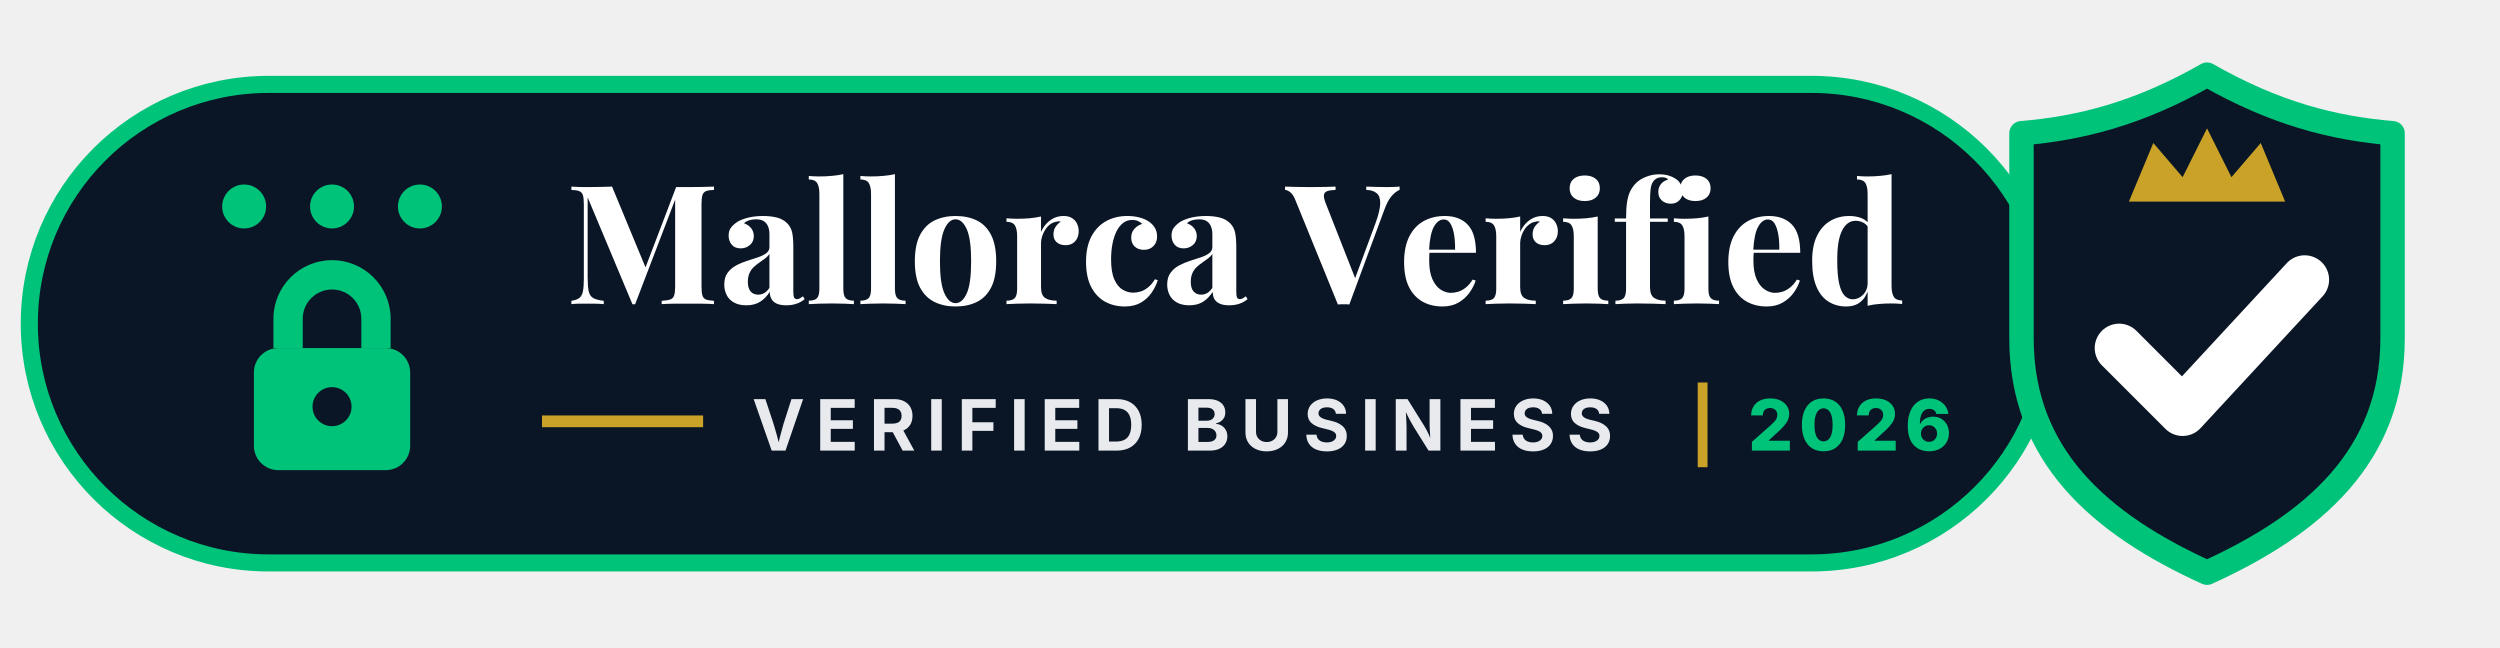
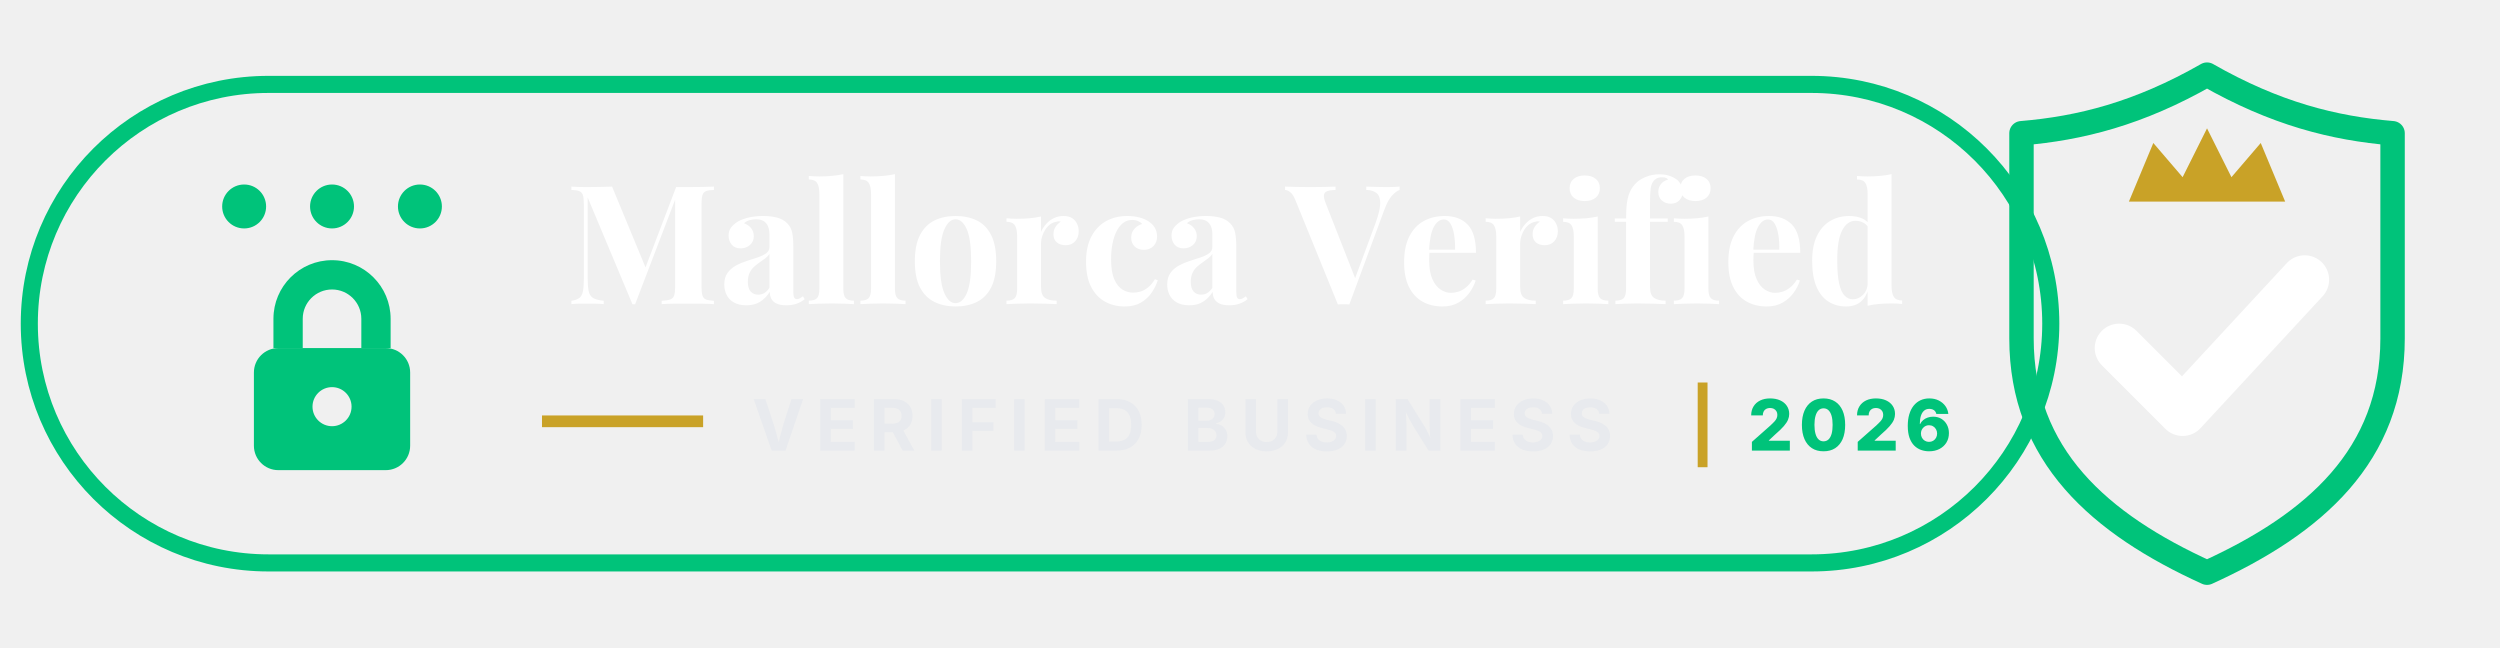
<svg xmlns="http://www.w3.org/2000/svg" width="224" height="58" viewBox="0 0 512 132" role="img" aria-label="Verified on Mallorca Verified 2026">
-   <rect x="6" y="17" width="414" height="98" rx="49" fill="#0A1626" stroke="#00C37A" stroke-width="3.5" />
+   <defs>
+     <mask id="keyhole">
+       <rect x="48" y="67" width="40" height="33" fill="#FFFFFF" />
+       <circle cx="68" cy="83" r="4" fill="#000000" />
+     </mask>
+   </defs>
+   <rect x="6" y="17" width="414" height="98" rx="49" fill="none" stroke="#00C37A" stroke-width="3.5" />
  <g fill="#00C37A">
    <circle cx="50" cy="42" r="4.5" />
    <circle cx="68" cy="42" r="4.5" />
    <circle cx="86" cy="42" r="4.5" />
    <path d="M56 71 v-6 a12 12 0 0 1 24 0 v6 h-6 v-6 a6 6 0 0 0 -12 0 v6 z" />
-     <rect x="52" y="71" width="32" height="25" rx="5" />
+     <rect x="52" y="71" width="32" height="25" rx="5" mask="url(#keyhole)" />
  </g>
-   <circle cx="68" cy="83" r="4" fill="#0A1626" />
  <path d="M146.22 37.93L146.22 38.61Q145.13 38.64 144.59 38.86Q144.05 39.08 143.86 39.68Q143.67 40.27 143.67 41.53L143.67 58.40Q143.67 59.62 143.86 60.23Q144.05 60.84 144.59 61.05Q145.13 61.25 146.22 61.32L146.22 62Q145.27 61.93 143.83 61.91Q142.38 61.90 140.88 61.90Q139.25 61.90 137.82 61.91Q136.40 61.93 135.51 62L135.51 61.32Q136.67 61.25 137.26 61.05Q137.86 60.84 138.06 60.23Q138.27 59.62 138.27 58.40L138.27 40L138.50 40L130.07 62.03L129.53 62.03L120.35 40.14L120.35 56.42Q120.35 58.29 120.55 59.30Q120.76 60.30 121.45 60.73Q122.15 61.15 123.65 61.32L123.65 62Q123 61.93 121.95 61.91Q120.89 61.90 119.97 61.90Q119.19 61.90 118.38 61.91Q117.56 61.93 117.02 62L117.02 61.32Q118.11 61.15 118.65 60.74Q119.19 60.33 119.38 59.40Q119.57 58.46 119.57 56.83L119.57 41.53Q119.57 40.27 119.38 39.68Q119.19 39.08 118.63 38.86Q118.07 38.64 117.02 38.61L117.02 37.93Q117.56 37.96 118.38 38Q119.19 38.03 119.97 38.03Q121.44 38.03 122.85 38Q124.26 37.96 125.35 37.93L132.49 55.17L131.64 55.95L138.47 38.03Q139.05 38.03 139.66 38.03Q140.27 38.03 140.88 38.03Q142.38 38.03 143.83 38Q145.27 37.96 146.22 37.93M152.85 62.24Q151.32 62.24 150.30 61.66Q149.28 61.08 148.81 60.11Q148.33 59.14 148.33 57.99Q148.33 56.53 148.99 55.61Q149.66 54.69 150.71 54.11Q151.76 53.53 152.94 53.16Q154.11 52.79 155.18 52.43Q156.25 52.07 156.92 51.58Q157.58 51.09 157.58 50.30L157.58 47.65Q157.58 46.77 157.29 46.07Q157 45.37 156.41 45Q155.81 44.63 154.86 44.63Q154.18 44.63 153.50 44.81Q152.82 45 152.38 45.44Q153.33 45.78 153.86 46.48Q154.38 47.18 154.38 48.06Q154.38 49.22 153.58 49.90Q152.78 50.58 151.70 50.58Q150.47 50.58 149.84 49.81Q149.22 49.05 149.22 47.96Q149.22 46.97 149.71 46.33Q150.20 45.68 151.09 45.10Q152.04 44.56 153.38 44.25Q154.72 43.95 156.29 43.95Q157.85 43.95 159.11 44.27Q160.37 44.59 161.22 45.44Q162 46.22 162.24 47.36Q162.47 48.50 162.47 50.24L162.47 59.48Q162.47 60.33 162.65 60.66Q162.81 60.98 163.22 60.98Q163.53 60.98 163.82 60.81Q164.11 60.64 164.45 60.40L164.79 60.98Q164.07 61.59 163.14 61.91Q162.20 62.24 161.05 62.24Q159.79 62.24 159.04 61.88Q158.29 61.52 157.97 60.91Q157.65 60.30 157.65 59.48Q156.83 60.78 155.68 61.51Q154.52 62.24 152.85 62.24M155.27 60.06Q155.95 60.06 156.51 59.74Q157.07 59.42 157.58 58.67L157.58 51.70Q157.27 52.21 156.73 52.62Q156.19 53.02 155.57 53.45Q154.96 53.87 154.40 54.38Q153.84 54.89 153.50 55.64Q153.16 56.39 153.16 57.44Q153.16 58.77 153.74 59.42Q154.31 60.06 155.27 60.06M172.71 35.38L172.71 58.84Q172.71 60.27 173.20 60.78Q173.69 61.29 174.88 61.29L174.88 62Q174.24 61.97 172.95 61.91Q171.66 61.86 170.33 61.86Q169 61.86 167.66 61.91Q166.32 61.97 165.64 62L165.64 61.29Q166.83 61.29 167.32 60.78Q167.81 60.27 167.81 58.84L167.81 39.46Q167.81 37.93 167.35 37.20Q166.89 36.47 165.64 36.47L165.64 35.75Q166.72 35.85 167.75 35.85Q169.14 35.85 170.40 35.73Q171.66 35.62 172.71 35.38M183.28 35.38L183.28 58.84Q183.28 60.27 183.78 60.78Q184.27 61.29 185.46 61.29L185.46 62Q184.81 61.97 183.52 61.91Q182.23 61.86 180.90 61.86Q179.58 61.86 178.23 61.91Q176.89 61.97 176.21 62L176.21 61.29Q177.40 61.29 177.89 60.78Q178.39 60.27 178.39 58.84L178.39 39.46Q178.39 37.93 177.93 37.20Q177.47 36.47 176.21 36.47L176.21 35.75Q177.30 35.85 178.32 35.85Q179.71 35.85 180.97 35.73Q182.23 35.62 183.28 35.38M195.69 43.95Q198.18 43.95 200.05 44.86Q201.92 45.78 202.97 47.82Q204.02 49.86 204.02 53.23Q204.02 56.59 202.97 58.62Q201.92 60.64 200.05 61.56Q198.18 62.48 195.69 62.48Q193.28 62.48 191.39 61.56Q189.51 60.64 188.43 58.62Q187.36 56.59 187.36 53.23Q187.36 49.86 188.43 47.82Q189.51 45.78 191.39 44.86Q193.28 43.95 195.69 43.95M195.69 44.63Q194.33 44.63 193.42 46.65Q192.50 48.67 192.50 53.23Q192.50 57.78 193.42 59.79Q194.33 61.80 195.69 61.80Q197.09 61.80 197.99 59.79Q198.89 57.78 198.89 53.23Q198.89 48.67 197.99 46.65Q197.09 44.63 195.69 44.63M217.83 43.95Q218.92 43.95 219.60 44.41Q220.28 44.86 220.60 45.58Q220.92 46.29 220.92 47.07Q220.92 48.33 220.19 49.13Q219.46 49.93 218.27 49.93Q217.08 49.93 216.42 49.34Q215.75 48.74 215.75 47.75Q215.75 46.80 216.18 46.17Q216.60 45.54 217.25 45.10Q216.77 44.97 216.30 45.14Q215.65 45.24 215.07 45.66Q214.50 46.09 214.09 46.72Q213.68 47.35 213.44 48.08Q213.20 48.81 213.20 49.49L213.20 58.50Q213.20 60.13 214 60.71Q214.80 61.29 216.40 61.29L216.40 62Q215.62 61.97 214.12 61.91Q212.63 61.86 210.99 61.86Q209.63 61.86 208.24 61.91Q206.85 61.97 206.13 62L206.13 61.29Q207.32 61.29 207.81 60.78Q208.31 60.27 208.31 58.84L208.31 48.13Q208.31 46.60 207.85 45.87Q207.39 45.14 206.13 45.14L206.13 44.42Q207.22 44.52 208.24 44.52Q209.67 44.52 210.91 44.41Q212.15 44.29 213.20 44.05L213.20 47.21Q213.61 46.29 214.29 45.54Q214.97 44.80 215.86 44.37Q216.74 43.95 217.83 43.95M230.85 43.95Q232.18 43.95 233.28 44.23Q234.39 44.52 235.10 44.97Q235.98 45.51 236.48 46.31Q236.97 47.11 236.97 48.16Q236.97 49.35 236.22 50.12Q235.47 50.88 234.28 50.88Q233.09 50.88 232.38 50.20Q231.67 49.52 231.67 48.37Q231.67 47.28 232.35 46.55Q233.03 45.82 233.91 45.58Q233.64 45.24 233.09 45Q232.55 44.76 231.87 44.76Q230.82 44.76 230.02 45.37Q229.22 45.99 228.67 47.07Q228.13 48.16 227.84 49.62Q227.55 51.09 227.55 52.82Q227.55 55.44 228.21 56.93Q228.88 58.43 229.91 59.04Q230.95 59.65 232.07 59.65Q232.72 59.65 233.48 59.45Q234.25 59.25 235.05 58.63Q235.85 58.02 236.53 56.90L237.11 57.10Q236.73 58.36 235.88 59.62Q235.03 60.88 233.67 61.68Q232.31 62.48 230.34 62.48Q228.13 62.48 226.34 61.51Q224.56 60.54 223.49 58.52Q222.42 56.49 222.42 53.30Q222.42 50.24 223.52 48.14Q224.63 46.05 226.53 45Q228.44 43.95 230.85 43.95M243.57 62.24Q242.04 62.24 241.02 61.66Q240 61.08 239.52 60.11Q239.04 59.14 239.04 57.99Q239.04 56.53 239.71 55.61Q240.37 54.69 241.42 54.11Q242.48 53.53 243.65 53.16Q244.82 52.79 245.89 52.43Q246.97 52.07 247.63 51.58Q248.29 51.09 248.29 50.30L248.29 47.65Q248.29 46.77 248 46.07Q247.71 45.37 247.12 45Q246.52 44.63 245.57 44.63Q244.89 44.63 244.21 44.81Q243.53 45 243.09 45.44Q244.04 45.78 244.57 46.48Q245.10 47.18 245.10 48.06Q245.10 49.22 244.30 49.90Q243.50 50.58 242.41 50.58Q241.19 50.58 240.56 49.81Q239.93 49.05 239.93 47.96Q239.93 46.97 240.42 46.33Q240.91 45.68 241.80 45.10Q242.75 44.56 244.09 44.25Q245.44 43.95 247 43.95Q248.56 43.95 249.82 44.27Q251.08 44.59 251.93 45.44Q252.71 46.22 252.95 47.36Q253.19 48.50 253.19 50.24L253.19 59.48Q253.19 60.33 253.36 60.66Q253.53 60.98 253.94 60.98Q254.24 60.98 254.53 60.81Q254.82 60.64 255.16 60.40L255.50 60.98Q254.79 61.59 253.85 61.91Q252.92 62.24 251.76 62.24Q250.50 62.24 249.75 61.88Q249.01 61.52 248.68 60.91Q248.36 60.30 248.36 59.48Q247.54 60.78 246.39 61.51Q245.23 62.24 243.57 62.24M245.98 60.06Q246.66 60.06 247.22 59.74Q247.78 59.42 248.29 58.67L248.29 51.70Q247.99 52.21 247.44 52.62Q246.90 53.02 246.29 53.45Q245.67 53.87 245.11 54.38Q244.55 54.89 244.21 55.64Q243.87 56.39 243.87 57.44Q243.87 58.77 244.45 59.42Q245.03 60.06 245.98 60.06M286.64 37.93L286.64 38.61Q285.90 38.88 285.06 39.80Q284.23 40.72 283.52 42.65L276.34 62.07Q276.07 62.03 275.76 62.03Q275.46 62.03 275.15 62.03Q274.88 62.03 274.57 62.03Q274.27 62.03 274 62.07L265.33 40.78Q264.85 39.56 264.27 39.10Q263.69 38.64 263.18 38.61L263.18 37.93Q264.20 37.96 265.58 38Q266.96 38.03 268.35 38.03Q269.92 38.03 271.29 38Q272.67 37.96 273.52 37.93L273.52 38.61Q272.43 38.64 271.82 38.86Q271.21 39.08 271.14 39.68Q271.07 40.27 271.55 41.46L277.74 57.21L277.02 58.06L281.71 45.41Q282.63 42.86 282.67 41.40Q282.70 39.93 281.95 39.29Q281.20 38.64 279.81 38.61L279.81 37.93Q280.97 37.96 281.99 38Q283.01 38.03 284.06 38.03Q284.81 38.03 285.47 38Q286.13 37.96 286.64 37.93M295.89 43.95Q298.88 43.95 300.58 45.71Q302.28 47.48 302.28 51.49L291.10 51.49L291.03 50.85L298 50.85Q298.03 49.18 297.80 47.77Q297.56 46.36 297.05 45.51Q296.54 44.66 295.69 44.66Q294.50 44.66 293.66 46.16Q292.83 47.65 292.66 51.12L292.76 51.32Q292.73 51.73 292.71 52.17Q292.70 52.62 292.70 53.09Q292.70 55.44 293.36 56.90Q294.02 58.36 295.04 59.02Q296.06 59.69 297.12 59.69Q297.83 59.69 298.59 59.47Q299.36 59.25 300.14 58.65Q300.92 58.06 301.60 56.97L302.22 57.17Q301.81 58.46 300.92 59.69Q300.04 60.91 298.68 61.69Q297.32 62.48 295.42 62.48Q293.10 62.48 291.34 61.49Q289.57 60.50 288.56 58.50Q287.56 56.49 287.56 53.40Q287.56 50.24 288.63 48.13Q289.70 46.02 291.59 44.98Q293.48 43.95 295.89 43.95M315.95 43.95Q317.04 43.95 317.72 44.41Q318.40 44.86 318.72 45.58Q319.05 46.29 319.05 47.07Q319.05 48.33 318.31 49.13Q317.58 49.93 316.39 49.93Q315.20 49.93 314.54 49.34Q313.88 48.74 313.88 47.75Q313.88 46.80 314.30 46.17Q314.73 45.54 315.37 45.10Q314.90 44.97 314.42 45.14Q313.78 45.24 313.20 45.66Q312.62 46.09 312.21 46.72Q311.80 47.35 311.57 48.08Q311.33 48.81 311.33 49.49L311.33 58.50Q311.33 60.13 312.13 60.71Q312.93 61.29 314.52 61.29L314.52 62Q313.74 61.97 312.25 61.91Q310.75 61.86 309.12 61.86Q307.76 61.86 306.36 61.91Q304.97 61.97 304.26 62L304.26 61.29Q305.45 61.29 305.94 60.78Q306.43 60.27 306.43 58.84L306.43 48.13Q306.43 46.60 305.97 45.87Q305.51 45.14 304.26 45.14L304.26 44.42Q305.34 44.52 306.36 44.52Q307.79 44.52 309.03 44.41Q310.27 44.29 311.33 44.05L311.33 47.21Q311.74 46.29 312.42 45.54Q313.10 44.80 313.98 44.37Q314.86 43.95 315.95 43.95M324.55 35.65Q325.98 35.65 326.81 36.35Q327.65 37.04 327.65 38.27Q327.65 39.49 326.81 40.19Q325.98 40.89 324.55 40.89Q323.13 40.89 322.29 40.19Q321.46 39.49 321.46 38.27Q321.46 37.04 322.29 36.35Q323.13 35.65 324.55 35.65M327.21 44.05L327.21 58.84Q327.21 60.27 327.70 60.78Q328.19 61.29 329.38 61.29L329.38 62Q328.77 61.97 327.48 61.91Q326.19 61.86 324.86 61.86Q323.53 61.86 322.17 61.91Q320.81 61.97 320.13 62L320.13 61.29Q321.32 61.29 321.82 60.78Q322.31 60.27 322.31 58.84L322.31 48.13Q322.31 46.60 321.85 45.87Q321.39 45.14 320.13 45.14L320.13 44.42Q321.22 44.52 322.24 44.52Q323.67 44.52 324.91 44.41Q326.15 44.29 327.21 44.05M339.82 35.41Q341.01 35.41 341.89 35.72Q342.78 36.02 343.46 36.53Q343.93 36.91 344.27 37.57Q344.61 38.23 344.61 39.08Q344.61 40 343.95 40.72Q343.29 41.43 342.20 41.43Q341.08 41.43 340.35 40.78Q339.62 40.14 339.62 39.02Q339.62 38.13 340.13 37.45Q340.64 36.77 341.62 36.50Q341.52 36.30 341.21 36.16Q340.91 36.02 340.40 36.02Q339.72 36.02 339.28 36.26Q338.83 36.50 338.56 36.91Q338.19 37.42 338.05 38.39Q337.92 39.36 337.92 41.36L337.92 44.46L341.55 44.46L341.55 45.14L337.92 45.14L337.92 58.50Q337.92 60.16 338.77 60.73Q339.62 61.29 341.11 61.29L341.11 62Q340.23 61.97 338.63 61.91Q337.03 61.86 335.26 61.86Q333.97 61.86 332.73 61.91Q331.49 61.97 330.84 62L330.84 61.29Q332.03 61.29 332.53 60.78Q333.02 60.27 333.02 58.84L333.02 45.14L330.71 45.14L330.71 44.46L333.02 44.46Q333.02 42.45 333.22 41.11Q333.43 39.76 333.90 38.81Q334.38 37.86 335.16 37.11Q335.91 36.40 337.15 35.91Q338.39 35.41 339.82 35.41M347.23 35.65Q348.66 35.65 349.49 36.35Q350.33 37.04 350.33 38.27Q350.33 39.49 349.49 40.19Q348.66 40.89 347.23 40.89Q345.80 40.89 344.97 40.19Q344.14 39.49 344.14 38.27Q344.14 37.04 344.97 36.35Q345.80 35.65 347.23 35.65M349.88 44.05L349.88 58.84Q349.88 60.27 350.38 60.78Q350.87 61.29 352.06 61.29L352.06 62Q351.45 61.97 350.16 61.91Q348.86 61.86 347.54 61.86Q346.21 61.86 344.85 61.91Q343.49 61.97 342.81 62L342.81 61.29Q344 61.29 344.49 60.78Q344.99 60.27 344.99 58.84L344.99 48.13Q344.99 46.60 344.53 45.87Q344.07 45.14 342.81 45.14L342.81 44.42Q343.90 44.52 344.92 44.52Q346.35 44.52 347.59 44.41Q348.83 44.29 349.88 44.05M362.29 43.95Q365.29 43.95 366.99 45.71Q368.69 47.48 368.69 51.49L357.50 51.49L357.43 50.85L364.40 50.85Q364.44 49.18 364.20 47.77Q363.96 46.36 363.45 45.51Q362.94 44.66 362.09 44.66Q360.90 44.66 360.07 46.16Q359.23 47.65 359.06 51.12L359.17 51.32Q359.13 51.73 359.11 52.17Q359.10 52.62 359.10 53.09Q359.10 55.44 359.76 56.90Q360.42 58.36 361.44 59.02Q362.46 59.69 363.52 59.69Q364.23 59.69 365 59.47Q365.76 59.25 366.54 58.65Q367.33 58.06 368.01 56.97L368.62 57.17Q368.21 58.46 367.33 59.69Q366.44 60.91 365.08 61.69Q363.72 62.48 361.82 62.48Q359.51 62.48 357.74 61.49Q355.97 60.50 354.97 58.50Q353.96 56.49 353.96 53.40Q353.96 50.24 355.03 48.13Q356.11 46.02 357.99 44.98Q359.88 43.95 362.29 43.95M387.39 35.38L387.39 58.26Q387.39 59.79 387.86 60.52Q388.34 61.25 389.56 61.25L389.56 61.97Q388.51 61.86 387.45 61.86Q386.03 61.86 384.78 61.97Q383.54 62.07 382.49 62.34L382.49 39.46Q382.49 37.93 382.03 37.20Q381.57 36.47 380.31 36.47L380.31 35.75Q381.40 35.85 382.42 35.85Q383.82 35.85 385.07 35.73Q386.33 35.62 387.39 35.38M378.72 43.95Q380.21 43.95 381.35 44.44Q382.49 44.93 383.14 46.09L382.73 46.46Q382.29 45.65 381.55 45.29Q380.82 44.93 380.01 44.93Q378.27 44.93 377.25 46.95Q376.23 48.98 376.27 53.19Q376.27 56.08 376.66 57.80Q377.05 59.52 377.78 60.27Q378.51 61.01 379.46 61.01Q380.62 61.01 381.54 60.10Q382.46 59.18 382.52 57.61L382.69 58.80Q382.18 60.61 381.04 61.54Q379.91 62.48 378.07 62.48Q376.06 62.48 374.48 61.49Q372.90 60.50 372.02 58.45Q371.13 56.39 371.13 53.13Q371.13 50.03 372.12 48.01Q373.11 45.99 374.82 44.97Q376.54 43.95 378.72 43.95" fill="#FFFFFF" />
  <path d="M160.87 92L158.04 92L154.35 81.45L156.75 81.45L158.43 86.54Q158.74 87.50 159.05 88.66Q159.36 89.82 159.71 91.19L159.24 91.19Q159.58 89.81 159.88 88.65Q160.17 87.50 160.46 86.54L162.09 81.45L164.48 81.45M175.05 92L167.98 92L167.98 81.45L175.04 81.45L175.04 83.24L170.14 83.24L170.14 85.79L174.67 85.79L174.67 87.55L170.14 87.55L170.14 90.21L175.05 90.21M181.15 92L178.99 92L178.99 81.45L183.10 81.45Q184.31 81.45 185.15 81.88Q185.99 82.30 186.43 83.07Q186.88 83.84 186.88 84.88Q186.88 85.93 186.43 86.68Q185.98 87.43 185.12 87.83Q184.27 88.23 183.05 88.23L180.26 88.23L180.26 86.48L182.71 86.48Q183.37 86.48 183.80 86.30Q184.22 86.12 184.43 85.77Q184.65 85.41 184.65 84.88Q184.65 84.35 184.43 83.98Q184.22 83.62 183.79 83.43Q183.36 83.23 182.70 83.23L181.15 83.23L181.15 92M187.25 92L184.86 92L182.29 87.20L184.63 87.20M190.71 81.45L192.87 81.45L192.87 92L190.71 92M199.14 92L196.98 92L196.98 81.45L203.92 81.45L203.92 83.24L199.14 83.24L199.14 86.19L203.45 86.19L203.45 87.95L199.14 87.95M207.69 81.45L209.85 81.45L209.85 92L207.69 92M221.04 92L213.96 92L213.96 81.45L221.02 81.45L221.02 83.24L216.12 83.24L216.12 85.79L220.65 85.79L220.65 87.55L216.12 87.55L216.12 90.21L221.04 90.21M228.68 92L225.95 92L225.95 90.14L228.58 90.14Q229.59 90.14 230.29 89.78Q230.98 89.42 231.32 88.66Q231.67 87.90 231.67 86.72Q231.67 85.54 231.32 84.79Q230.97 84.03 230.29 83.67Q229.60 83.31 228.59 83.31L225.90 83.31L225.90 81.45L228.72 81.45Q230.30 81.45 231.45 82.08Q232.59 82.72 233.21 83.90Q233.82 85.08 233.82 86.72Q233.82 88.37 233.21 89.55Q232.59 90.73 231.44 91.37Q230.29 92 228.68 92M224.97 81.45L227.13 81.45L227.13 92L224.97 92M247.73 92L243.28 92L243.28 81.45L247.46 81.45Q248.62 81.45 249.40 81.80Q250.17 82.15 250.56 82.76Q250.94 83.37 250.94 84.16Q250.94 84.79 250.70 85.25Q250.45 85.71 250.02 86.01Q249.59 86.30 249.05 86.43L249.05 86.53Q249.64 86.56 250.17 86.87Q250.70 87.19 251.03 87.75Q251.36 88.31 251.36 89.09Q251.36 89.93 250.94 90.58Q250.53 91.24 249.73 91.62Q248.93 92 247.73 92M245.44 87.36L245.44 90.22L247.31 90.22Q248.25 90.22 248.69 89.85Q249.13 89.49 249.13 88.88Q249.13 88.44 248.92 88.10Q248.70 87.75 248.30 87.56Q247.91 87.36 247.36 87.36L245.44 87.36M245.44 83.21L245.44 85.88L247.14 85.88Q247.60 85.88 247.97 85.72Q248.34 85.55 248.55 85.24Q248.76 84.93 248.76 84.51Q248.76 83.94 248.35 83.57Q247.94 83.21 247.19 83.21M259.42 92.15Q258.11 92.15 257.13 91.66Q256.15 91.18 255.61 90.31Q255.07 89.45 255.07 88.30L255.07 81.45L257.23 81.45L257.23 88.12Q257.23 88.74 257.50 89.21Q257.77 89.69 258.27 89.96Q258.76 90.24 259.42 90.24Q260.08 90.24 260.58 89.96Q261.07 89.69 261.34 89.21Q261.61 88.74 261.61 88.12L261.61 81.45L263.78 81.45L263.78 88.30Q263.78 89.45 263.23 90.31Q262.69 91.18 261.71 91.66Q260.73 92.15 259.42 92.15M271.75 92.16Q270.48 92.16 269.54 91.77Q268.61 91.38 268.08 90.61Q267.56 89.85 267.53 88.73L269.63 88.73Q269.67 89.26 269.95 89.62Q270.23 89.98 270.69 90.15Q271.15 90.33 271.73 90.33Q272.31 90.33 272.74 90.16Q273.17 90 273.41 89.69Q273.65 89.39 273.65 88.98Q273.65 88.62 273.43 88.38Q273.21 88.13 272.81 87.96Q272.41 87.78 271.83 87.65L270.67 87.36Q269.33 87.03 268.57 86.33Q267.81 85.64 267.81 84.49Q267.81 83.53 268.33 82.82Q268.84 82.10 269.73 81.71Q270.63 81.31 271.78 81.31Q272.95 81.31 273.82 81.71Q274.69 82.11 275.18 82.82Q275.66 83.53 275.68 84.46L273.59 84.46Q273.53 83.82 273.05 83.48Q272.56 83.13 271.76 83.13Q271.21 83.13 270.82 83.28Q270.43 83.44 270.23 83.72Q270.03 83.99 270.03 84.35Q270.03 84.74 270.26 84.99Q270.50 85.25 270.89 85.41Q271.27 85.57 271.71 85.68L272.67 85.91Q273.34 86.06 273.91 86.31Q274.48 86.57 274.91 86.94Q275.35 87.31 275.58 87.82Q275.82 88.33 275.82 89Q275.82 89.95 275.34 90.67Q274.86 91.38 273.94 91.77Q273.03 92.16 271.75 92.16M279.58 81.45L281.74 81.45L281.74 92L279.58 92M288.06 92L285.85 92L285.85 81.45L288.26 81.45L291.59 86.79Q291.85 87.20 292.11 87.68Q292.37 88.16 292.64 88.75Q292.91 89.34 293.18 90.07L292.96 90.07Q292.91 89.49 292.88 88.82Q292.84 88.16 292.81 87.55Q292.78 86.94 292.78 86.51L292.78 81.45L294.99 81.45L294.99 92L292.57 92L289.54 87.16Q289.21 86.61 288.93 86.10Q288.65 85.59 288.34 84.97Q288.03 84.35 287.60 83.48L287.88 83.48Q287.92 84.25 287.97 84.95Q288.01 85.65 288.03 86.22Q288.06 86.79 288.06 87.15M306.17 92L299.10 92L299.10 81.45L306.16 81.45L306.16 83.24L301.26 83.24L301.26 85.79L305.79 85.79L305.79 87.55L301.26 87.55L301.26 90.21L306.17 90.21M313.97 92.16Q312.71 92.16 311.77 91.77Q310.83 91.38 310.31 90.61Q309.78 89.85 309.75 88.73L311.86 88.73Q311.90 89.26 312.18 89.62Q312.45 89.98 312.91 90.15Q313.37 90.33 313.95 90.33Q314.53 90.33 314.96 90.16Q315.39 90 315.63 89.69Q315.87 89.39 315.87 88.98Q315.87 88.62 315.66 88.38Q315.44 88.13 315.04 87.96Q314.63 87.78 314.05 87.65L312.89 87.36Q311.55 87.03 310.80 86.33Q310.04 85.64 310.04 84.49Q310.04 83.53 310.55 82.82Q311.06 82.10 311.96 81.71Q312.86 81.31 314 81.31Q315.17 81.31 316.04 81.71Q316.91 82.11 317.40 82.82Q317.89 83.53 317.90 84.46L315.81 84.46Q315.76 83.82 315.27 83.48Q314.79 83.13 313.98 83.13Q313.44 83.13 313.05 83.28Q312.66 83.44 312.46 83.72Q312.25 83.99 312.25 84.35Q312.25 84.74 312.49 84.99Q312.72 85.25 313.11 85.41Q313.50 85.57 313.94 85.68L314.89 85.91Q315.56 86.06 316.13 86.31Q316.71 86.57 317.14 86.94Q317.57 87.31 317.81 87.82Q318.05 88.33 318.05 89Q318.05 89.95 317.56 90.67Q317.08 91.38 316.17 91.77Q315.26 92.16 313.97 92.16M325.67 92.16Q324.40 92.16 323.46 91.77Q322.52 91.38 322 90.61Q321.48 89.85 321.45 88.73L323.55 88.73Q323.59 89.26 323.87 89.62Q324.15 89.98 324.61 90.15Q325.07 90.33 325.65 90.33Q326.23 90.33 326.66 90.16Q327.08 90 327.33 89.69Q327.57 89.39 327.57 88.98Q327.57 88.62 327.35 88.38Q327.13 88.13 326.73 87.96Q326.33 87.78 325.75 87.65L324.59 87.36Q323.25 87.03 322.49 86.33Q321.73 85.64 321.73 84.49Q321.73 83.53 322.25 82.82Q322.76 82.10 323.65 81.71Q324.55 81.31 325.70 81.31Q326.87 81.31 327.74 81.71Q328.61 82.11 329.10 82.82Q329.58 83.53 329.60 84.46L327.51 84.46Q327.45 83.82 326.97 83.48Q326.48 83.13 325.68 83.13Q325.13 83.13 324.74 83.28Q324.35 83.44 324.15 83.72Q323.95 83.99 323.95 84.35Q323.95 84.74 324.18 84.99Q324.42 85.25 324.80 85.41Q325.19 85.57 325.63 85.68L326.59 85.91Q327.25 86.06 327.83 86.31Q328.40 86.57 328.83 86.94Q329.27 87.31 329.50 87.82Q329.74 88.33 329.74 89Q329.74 89.95 329.26 90.67Q328.78 91.38 327.86 91.77Q326.95 92.16 325.67 92.16" fill="#E8EAEE" />
  <path d="M347.69 78.05L349.70 78.05L349.70 95.40L347.69 95.40" fill="#C9A227" />
  <path d="M366.56 92L358.79 92L358.79 90.21L362.62 86.82Q363.06 86.42 363.37 86.08Q363.68 85.75 363.84 85.42Q364 85.08 364 84.68Q364 84.24 363.81 83.93Q363.61 83.61 363.28 83.44Q362.94 83.27 362.50 83.27Q362.06 83.27 361.72 83.45Q361.39 83.62 361.21 83.96Q361.02 84.30 361.02 84.79L358.64 84.79Q358.64 83.72 359.13 82.94Q359.61 82.16 360.49 81.73Q361.36 81.31 362.51 81.31Q363.70 81.31 364.58 81.71Q365.46 82.11 365.94 82.83Q366.43 83.55 366.43 84.49Q366.43 85.09 366.19 85.67Q365.95 86.26 365.33 86.98Q364.71 87.70 363.56 88.69L362.26 89.91L362.26 89.98L366.56 89.98M373.46 92.14Q372.06 92.14 371.08 91.50Q370.09 90.85 369.56 89.65Q369.03 88.44 369.03 86.73Q369.03 85.03 369.56 83.81Q370.09 82.60 371.08 81.95Q372.06 81.31 373.46 81.31Q374.85 81.31 375.85 81.96Q376.84 82.60 377.37 83.82Q377.89 85.03 377.89 86.73Q377.89 88.44 377.37 89.65Q376.84 90.85 375.85 91.50Q374.86 92.14 373.46 92.14M373.46 90.10Q374.06 90.10 374.48 89.71Q374.89 89.32 375.11 88.57Q375.32 87.82 375.32 86.73Q375.32 85.64 375.11 84.89Q374.89 84.13 374.48 83.74Q374.06 83.34 373.47 83.34Q372.86 83.34 372.45 83.74Q372.04 84.13 371.82 84.89Q371.60 85.64 371.60 86.73Q371.60 87.82 371.82 88.57Q372.03 89.32 372.45 89.71Q372.86 90.10 373.46 90.10M388.24 92L380.46 92L380.46 90.21L384.30 86.82Q384.74 86.42 385.05 86.08Q385.36 85.75 385.52 85.42Q385.68 85.08 385.68 84.68Q385.68 84.24 385.49 83.93Q385.29 83.61 384.96 83.44Q384.62 83.27 384.18 83.27Q383.74 83.27 383.40 83.45Q383.07 83.62 382.89 83.96Q382.70 84.30 382.70 84.79L380.32 84.79Q380.32 83.72 380.81 82.94Q381.29 82.16 382.16 81.73Q383.04 81.31 384.19 81.31Q385.38 81.31 386.26 81.71Q387.14 82.11 387.62 82.83Q388.10 83.55 388.10 84.49Q388.10 85.09 387.87 85.67Q387.63 86.26 387.01 86.98Q386.39 87.70 385.24 88.69L383.93 89.91L383.93 89.98L388.24 89.98M395.07 92.14Q394.22 92.14 393.43 91.86Q392.65 91.58 392.03 90.97Q391.42 90.36 391.06 89.36Q390.71 88.35 390.71 86.92Q390.71 85.61 391.02 84.57Q391.33 83.53 391.91 82.80Q392.50 82.07 393.31 81.69Q394.13 81.31 395.12 81.31Q396.23 81.31 397.07 81.74Q397.91 82.17 398.42 82.88Q398.93 83.60 399.02 84.49L396.56 84.49Q396.45 83.98 396.06 83.71Q395.67 83.45 395.12 83.45Q394.47 83.45 394.04 83.83Q393.61 84.21 393.39 84.91Q393.18 85.61 393.18 86.56L393.24 86.56Q393.47 86.09 393.87 85.75Q394.27 85.41 394.80 85.23Q395.33 85.05 395.91 85.05Q396.86 85.05 397.58 85.48Q398.31 85.92 398.72 86.68Q399.14 87.45 399.14 88.42Q399.14 89.52 398.62 90.36Q398.10 91.20 397.19 91.67Q396.28 92.14 395.07 92.14M395.05 90.21Q395.53 90.21 395.91 89.99Q396.28 89.76 396.50 89.38Q396.72 88.99 396.72 88.50Q396.72 88.02 396.50 87.64Q396.29 87.25 395.91 87.03Q395.54 86.80 395.06 86.80Q394.71 86.80 394.41 86.93Q394.11 87.07 393.89 87.30Q393.66 87.53 393.53 87.84Q393.41 88.15 393.41 88.51Q393.41 88.98 393.62 89.37Q393.84 89.76 394.21 89.98Q394.59 90.21 395.05 90.21" fill="#00C37A" />
  <line x1="111" y1="86" x2="144" y2="86" stroke="#C9A227" stroke-width="2.4" />
-   <path d="M452 15 c14 8 26 11 38 12 v42 c0 24 -16 38 -38 48 c-22 -10 -38 -24 -38 -48 v-42 c12 -1 24 -4 38 -12 z" fill="#0A1626" stroke="#00C37A" stroke-width="5" stroke-linejoin="round" />
+   <path d="M452 15 c14 8 26 11 38 12 v42 c0 24 -16 38 -38 48 c-22 -10 -38 -24 -38 -48 v-42 c12 -1 24 -4 38 -12 z" fill="none" stroke="#00C37A" stroke-width="5" stroke-linejoin="round" />
  <path d="M436 41 l5 -12 l6 7 l5 -10 l5 10 l6 -7 l5 12 z" fill="#C9A227" />
  <path d="M434 71 l13 13 l25 -27" fill="none" stroke="#FFFFFF" stroke-width="10" stroke-linecap="round" stroke-linejoin="round" />
</svg>
